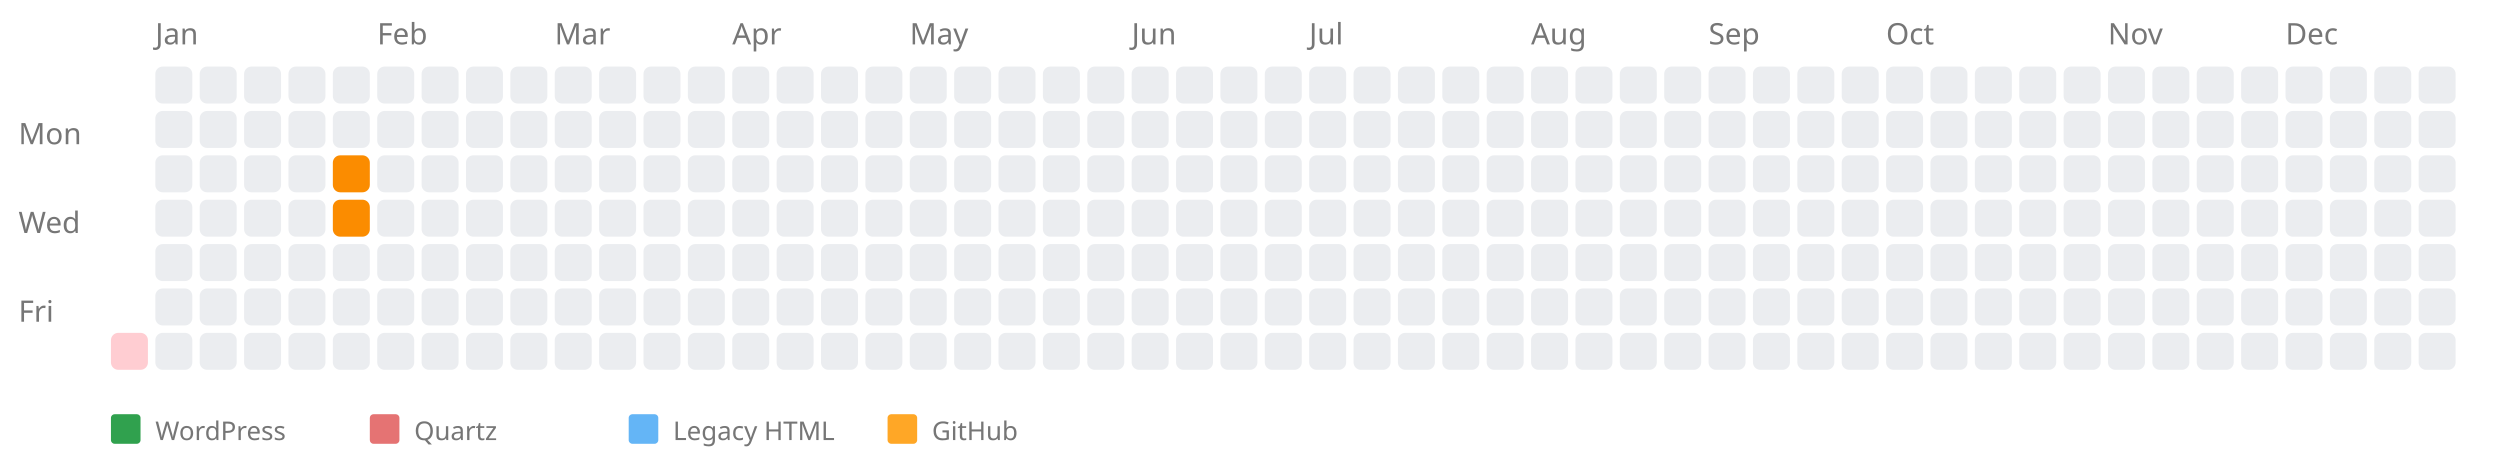
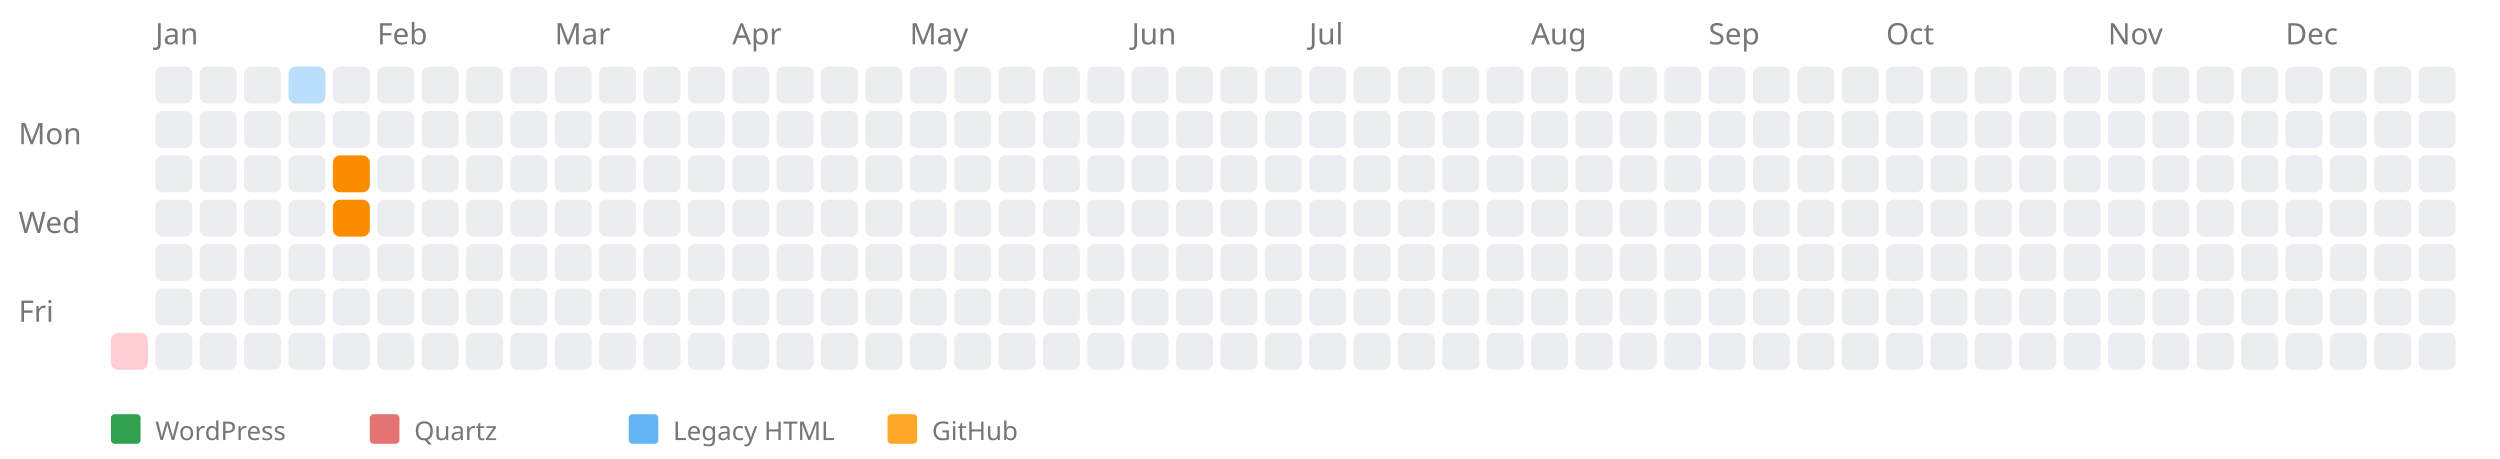
<svg xmlns="http://www.w3.org/2000/svg" viewBox="0 0 676 124" style="background-color: white;">
  <text x="5" y="39" font-family="sans-serif" font-size="8" fill="#767676">Mon</text>
  <text x="5" y="63" font-family="sans-serif" font-size="8" fill="#767676">Wed</text>
  <text x="5" y="87" font-family="sans-serif" font-size="8" fill="#767676">Fri</text>
  <a href="https://kreier.github.io/quartz/Diary/2011">
    <rect class="day-cell" data-date="2011-01-01" x="30" y="90" width="10" height="10" fill="#ffcdd2" rx="2" ry="2" />
  </a>
  <text x="42" y="12" font-family="sans-serif" font-size="8" fill="#767676">Jan</text>
  <rect class="day-cell" data-date="2011-01-02" x="42" y="18" width="10" height="10" fill="#ebedf0" rx="2" ry="2" />
  <rect class="day-cell" data-date="2011-01-03" x="42" y="30" width="10" height="10" fill="#ebedf0" rx="2" ry="2" />
  <rect class="day-cell" data-date="2011-01-04" x="42" y="42" width="10" height="10" fill="#ebedf0" rx="2" ry="2" />
  <rect class="day-cell" data-date="2011-01-05" x="42" y="54" width="10" height="10" fill="#ebedf0" rx="2" ry="2" />
  <rect class="day-cell" data-date="2011-01-06" x="42" y="66" width="10" height="10" fill="#ebedf0" rx="2" ry="2" />
  <rect class="day-cell" data-date="2011-01-07" x="42" y="78" width="10" height="10" fill="#ebedf0" rx="2" ry="2" />
  <rect class="day-cell" data-date="2011-01-08" x="42" y="90" width="10" height="10" fill="#ebedf0" rx="2" ry="2" />
  <rect class="day-cell" data-date="2011-01-09" x="54" y="18" width="10" height="10" fill="#ebedf0" rx="2" ry="2" />
  <rect class="day-cell" data-date="2011-01-10" x="54" y="30" width="10" height="10" fill="#ebedf0" rx="2" ry="2" />
  <rect class="day-cell" data-date="2011-01-11" x="54" y="42" width="10" height="10" fill="#ebedf0" rx="2" ry="2" />
  <rect class="day-cell" data-date="2011-01-12" x="54" y="54" width="10" height="10" fill="#ebedf0" rx="2" ry="2" />
  <rect class="day-cell" data-date="2011-01-13" x="54" y="66" width="10" height="10" fill="#ebedf0" rx="2" ry="2" />
  <rect class="day-cell" data-date="2011-01-14" x="54" y="78" width="10" height="10" fill="#ebedf0" rx="2" ry="2" />
  <rect class="day-cell" data-date="2011-01-15" x="54" y="90" width="10" height="10" fill="#ebedf0" rx="2" ry="2" />
  <rect class="day-cell" data-date="2011-01-16" x="66" y="18" width="10" height="10" fill="#ebedf0" rx="2" ry="2" />
  <rect class="day-cell" data-date="2011-01-17" x="66" y="30" width="10" height="10" fill="#ebedf0" rx="2" ry="2" />
  <rect class="day-cell" data-date="2011-01-18" x="66" y="42" width="10" height="10" fill="#ebedf0" rx="2" ry="2" />
  <rect class="day-cell" data-date="2011-01-19" x="66" y="54" width="10" height="10" fill="#ebedf0" rx="2" ry="2" />
  <rect class="day-cell" data-date="2011-01-20" x="66" y="66" width="10" height="10" fill="#ebedf0" rx="2" ry="2" />
  <rect class="day-cell" data-date="2011-01-21" x="66" y="78" width="10" height="10" fill="#ebedf0" rx="2" ry="2" />
  <rect class="day-cell" data-date="2011-01-22" x="66" y="90" width="10" height="10" fill="#ebedf0" rx="2" ry="2" />
-   <rect class="day-cell" data-date="2011-01-23" x="78" y="18" width="10" height="10" fill="#ebedf0" rx="2" ry="2" />
+   <a href="https://saiht.de/legacy/rechts.html">
+     <rect class="day-cell" data-date="2011-01-23" x="78" y="18" width="10" height="10" fill="#bbdefb" rx="2" ry="2" />
+   </a>
  <rect class="day-cell" data-date="2011-01-24" x="78" y="30" width="10" height="10" fill="#ebedf0" rx="2" ry="2" />
  <rect class="day-cell" data-date="2011-01-25" x="78" y="42" width="10" height="10" fill="#ebedf0" rx="2" ry="2" />
  <rect class="day-cell" data-date="2011-01-26" x="78" y="54" width="10" height="10" fill="#ebedf0" rx="2" ry="2" />
  <rect class="day-cell" data-date="2011-01-27" x="78" y="66" width="10" height="10" fill="#ebedf0" rx="2" ry="2" />
  <rect class="day-cell" data-date="2011-01-28" x="78" y="78" width="10" height="10" fill="#ebedf0" rx="2" ry="2" />
  <rect class="day-cell" data-date="2011-01-29" x="78" y="90" width="10" height="10" fill="#ebedf0" rx="2" ry="2" />
  <rect class="day-cell" data-date="2011-01-30" x="90" y="18" width="10" height="10" fill="#ebedf0" rx="2" ry="2" />
  <rect class="day-cell" data-date="2011-01-31" x="90" y="30" width="10" height="10" fill="#ebedf0" rx="2" ry="2" />
  <a href="https://github.com/kreier/ar65view-svn/commit/a42d2af15b077f87e7e0abeb8de4595e9532afdf">
    <rect class="day-cell" data-date="2011-02-01" x="90" y="42" width="10" height="10" fill="#fb8c00" rx="2" ry="2" />
  </a>
  <a href="https://github.com/kreier/ar65view-svn/commit/203a67d7d51cd0aa04de455743bab20fb1ac8881">
    <rect class="day-cell" data-date="2011-02-02" x="90" y="54" width="10" height="10" fill="#fb8c00" rx="2" ry="2" />
  </a>
  <rect class="day-cell" data-date="2011-02-03" x="90" y="66" width="10" height="10" fill="#ebedf0" rx="2" ry="2" />
  <rect class="day-cell" data-date="2011-02-04" x="90" y="78" width="10" height="10" fill="#ebedf0" rx="2" ry="2" />
  <rect class="day-cell" data-date="2011-02-05" x="90" y="90" width="10" height="10" fill="#ebedf0" rx="2" ry="2" />
  <text x="102" y="12" font-family="sans-serif" font-size="8" fill="#767676">Feb</text>
  <rect class="day-cell" data-date="2011-02-06" x="102" y="18" width="10" height="10" fill="#ebedf0" rx="2" ry="2" />
  <rect class="day-cell" data-date="2011-02-07" x="102" y="30" width="10" height="10" fill="#ebedf0" rx="2" ry="2" />
  <rect class="day-cell" data-date="2011-02-08" x="102" y="42" width="10" height="10" fill="#ebedf0" rx="2" ry="2" />
  <rect class="day-cell" data-date="2011-02-09" x="102" y="54" width="10" height="10" fill="#ebedf0" rx="2" ry="2" />
  <rect class="day-cell" data-date="2011-02-10" x="102" y="66" width="10" height="10" fill="#ebedf0" rx="2" ry="2" />
  <rect class="day-cell" data-date="2011-02-11" x="102" y="78" width="10" height="10" fill="#ebedf0" rx="2" ry="2" />
  <rect class="day-cell" data-date="2011-02-12" x="102" y="90" width="10" height="10" fill="#ebedf0" rx="2" ry="2" />
  <rect class="day-cell" data-date="2011-02-13" x="114" y="18" width="10" height="10" fill="#ebedf0" rx="2" ry="2" />
  <rect class="day-cell" data-date="2011-02-14" x="114" y="30" width="10" height="10" fill="#ebedf0" rx="2" ry="2" />
  <rect class="day-cell" data-date="2011-02-15" x="114" y="42" width="10" height="10" fill="#ebedf0" rx="2" ry="2" />
  <rect class="day-cell" data-date="2011-02-16" x="114" y="54" width="10" height="10" fill="#ebedf0" rx="2" ry="2" />
  <rect class="day-cell" data-date="2011-02-17" x="114" y="66" width="10" height="10" fill="#ebedf0" rx="2" ry="2" />
  <rect class="day-cell" data-date="2011-02-18" x="114" y="78" width="10" height="10" fill="#ebedf0" rx="2" ry="2" />
  <rect class="day-cell" data-date="2011-02-19" x="114" y="90" width="10" height="10" fill="#ebedf0" rx="2" ry="2" />
  <rect class="day-cell" data-date="2011-02-20" x="126" y="18" width="10" height="10" fill="#ebedf0" rx="2" ry="2" />
  <rect class="day-cell" data-date="2011-02-21" x="126" y="30" width="10" height="10" fill="#ebedf0" rx="2" ry="2" />
  <rect class="day-cell" data-date="2011-02-22" x="126" y="42" width="10" height="10" fill="#ebedf0" rx="2" ry="2" />
  <rect class="day-cell" data-date="2011-02-23" x="126" y="54" width="10" height="10" fill="#ebedf0" rx="2" ry="2" />
  <rect class="day-cell" data-date="2011-02-24" x="126" y="66" width="10" height="10" fill="#ebedf0" rx="2" ry="2" />
  <rect class="day-cell" data-date="2011-02-25" x="126" y="78" width="10" height="10" fill="#ebedf0" rx="2" ry="2" />
  <rect class="day-cell" data-date="2011-02-26" x="126" y="90" width="10" height="10" fill="#ebedf0" rx="2" ry="2" />
  <rect class="day-cell" data-date="2011-02-27" x="138" y="18" width="10" height="10" fill="#ebedf0" rx="2" ry="2" />
  <rect class="day-cell" data-date="2011-02-28" x="138" y="30" width="10" height="10" fill="#ebedf0" rx="2" ry="2" />
  <rect class="day-cell" data-date="2011-03-01" x="138" y="42" width="10" height="10" fill="#ebedf0" rx="2" ry="2" />
  <rect class="day-cell" data-date="2011-03-02" x="138" y="54" width="10" height="10" fill="#ebedf0" rx="2" ry="2" />
  <rect class="day-cell" data-date="2011-03-03" x="138" y="66" width="10" height="10" fill="#ebedf0" rx="2" ry="2" />
  <rect class="day-cell" data-date="2011-03-04" x="138" y="78" width="10" height="10" fill="#ebedf0" rx="2" ry="2" />
  <rect class="day-cell" data-date="2011-03-05" x="138" y="90" width="10" height="10" fill="#ebedf0" rx="2" ry="2" />
  <text x="150" y="12" font-family="sans-serif" font-size="8" fill="#767676">Mar</text>
  <rect class="day-cell" data-date="2011-03-06" x="150" y="18" width="10" height="10" fill="#ebedf0" rx="2" ry="2" />
  <rect class="day-cell" data-date="2011-03-07" x="150" y="30" width="10" height="10" fill="#ebedf0" rx="2" ry="2" />
  <rect class="day-cell" data-date="2011-03-08" x="150" y="42" width="10" height="10" fill="#ebedf0" rx="2" ry="2" />
  <rect class="day-cell" data-date="2011-03-09" x="150" y="54" width="10" height="10" fill="#ebedf0" rx="2" ry="2" />
  <rect class="day-cell" data-date="2011-03-10" x="150" y="66" width="10" height="10" fill="#ebedf0" rx="2" ry="2" />
  <rect class="day-cell" data-date="2011-03-11" x="150" y="78" width="10" height="10" fill="#ebedf0" rx="2" ry="2" />
  <rect class="day-cell" data-date="2011-03-12" x="150" y="90" width="10" height="10" fill="#ebedf0" rx="2" ry="2" />
  <rect class="day-cell" data-date="2011-03-13" x="162" y="18" width="10" height="10" fill="#ebedf0" rx="2" ry="2" />
  <rect class="day-cell" data-date="2011-03-14" x="162" y="30" width="10" height="10" fill="#ebedf0" rx="2" ry="2" />
  <rect class="day-cell" data-date="2011-03-15" x="162" y="42" width="10" height="10" fill="#ebedf0" rx="2" ry="2" />
  <rect class="day-cell" data-date="2011-03-16" x="162" y="54" width="10" height="10" fill="#ebedf0" rx="2" ry="2" />
  <rect class="day-cell" data-date="2011-03-17" x="162" y="66" width="10" height="10" fill="#ebedf0" rx="2" ry="2" />
  <rect class="day-cell" data-date="2011-03-18" x="162" y="78" width="10" height="10" fill="#ebedf0" rx="2" ry="2" />
  <rect class="day-cell" data-date="2011-03-19" x="162" y="90" width="10" height="10" fill="#ebedf0" rx="2" ry="2" />
  <rect class="day-cell" data-date="2011-03-20" x="174" y="18" width="10" height="10" fill="#ebedf0" rx="2" ry="2" />
  <rect class="day-cell" data-date="2011-03-21" x="174" y="30" width="10" height="10" fill="#ebedf0" rx="2" ry="2" />
  <rect class="day-cell" data-date="2011-03-22" x="174" y="42" width="10" height="10" fill="#ebedf0" rx="2" ry="2" />
  <rect class="day-cell" data-date="2011-03-23" x="174" y="54" width="10" height="10" fill="#ebedf0" rx="2" ry="2" />
  <rect class="day-cell" data-date="2011-03-24" x="174" y="66" width="10" height="10" fill="#ebedf0" rx="2" ry="2" />
  <rect class="day-cell" data-date="2011-03-25" x="174" y="78" width="10" height="10" fill="#ebedf0" rx="2" ry="2" />
  <rect class="day-cell" data-date="2011-03-26" x="174" y="90" width="10" height="10" fill="#ebedf0" rx="2" ry="2" />
  <rect class="day-cell" data-date="2011-03-27" x="186" y="18" width="10" height="10" fill="#ebedf0" rx="2" ry="2" />
  <rect class="day-cell" data-date="2011-03-28" x="186" y="30" width="10" height="10" fill="#ebedf0" rx="2" ry="2" />
  <rect class="day-cell" data-date="2011-03-29" x="186" y="42" width="10" height="10" fill="#ebedf0" rx="2" ry="2" />
  <rect class="day-cell" data-date="2011-03-30" x="186" y="54" width="10" height="10" fill="#ebedf0" rx="2" ry="2" />
  <rect class="day-cell" data-date="2011-03-31" x="186" y="66" width="10" height="10" fill="#ebedf0" rx="2" ry="2" />
  <rect class="day-cell" data-date="2011-04-01" x="186" y="78" width="10" height="10" fill="#ebedf0" rx="2" ry="2" />
  <rect class="day-cell" data-date="2011-04-02" x="186" y="90" width="10" height="10" fill="#ebedf0" rx="2" ry="2" />
  <text x="198" y="12" font-family="sans-serif" font-size="8" fill="#767676">Apr</text>
  <rect class="day-cell" data-date="2011-04-03" x="198" y="18" width="10" height="10" fill="#ebedf0" rx="2" ry="2" />
  <rect class="day-cell" data-date="2011-04-04" x="198" y="30" width="10" height="10" fill="#ebedf0" rx="2" ry="2" />
  <rect class="day-cell" data-date="2011-04-05" x="198" y="42" width="10" height="10" fill="#ebedf0" rx="2" ry="2" />
  <rect class="day-cell" data-date="2011-04-06" x="198" y="54" width="10" height="10" fill="#ebedf0" rx="2" ry="2" />
  <rect class="day-cell" data-date="2011-04-07" x="198" y="66" width="10" height="10" fill="#ebedf0" rx="2" ry="2" />
  <rect class="day-cell" data-date="2011-04-08" x="198" y="78" width="10" height="10" fill="#ebedf0" rx="2" ry="2" />
  <rect class="day-cell" data-date="2011-04-09" x="198" y="90" width="10" height="10" fill="#ebedf0" rx="2" ry="2" />
  <rect class="day-cell" data-date="2011-04-10" x="210" y="18" width="10" height="10" fill="#ebedf0" rx="2" ry="2" />
  <rect class="day-cell" data-date="2011-04-11" x="210" y="30" width="10" height="10" fill="#ebedf0" rx="2" ry="2" />
  <rect class="day-cell" data-date="2011-04-12" x="210" y="42" width="10" height="10" fill="#ebedf0" rx="2" ry="2" />
  <rect class="day-cell" data-date="2011-04-13" x="210" y="54" width="10" height="10" fill="#ebedf0" rx="2" ry="2" />
  <rect class="day-cell" data-date="2011-04-14" x="210" y="66" width="10" height="10" fill="#ebedf0" rx="2" ry="2" />
  <rect class="day-cell" data-date="2011-04-15" x="210" y="78" width="10" height="10" fill="#ebedf0" rx="2" ry="2" />
  <rect class="day-cell" data-date="2011-04-16" x="210" y="90" width="10" height="10" fill="#ebedf0" rx="2" ry="2" />
  <rect class="day-cell" data-date="2011-04-17" x="222" y="18" width="10" height="10" fill="#ebedf0" rx="2" ry="2" />
  <rect class="day-cell" data-date="2011-04-18" x="222" y="30" width="10" height="10" fill="#ebedf0" rx="2" ry="2" />
  <rect class="day-cell" data-date="2011-04-19" x="222" y="42" width="10" height="10" fill="#ebedf0" rx="2" ry="2" />
  <rect class="day-cell" data-date="2011-04-20" x="222" y="54" width="10" height="10" fill="#ebedf0" rx="2" ry="2" />
  <rect class="day-cell" data-date="2011-04-21" x="222" y="66" width="10" height="10" fill="#ebedf0" rx="2" ry="2" />
  <rect class="day-cell" data-date="2011-04-22" x="222" y="78" width="10" height="10" fill="#ebedf0" rx="2" ry="2" />
  <rect class="day-cell" data-date="2011-04-23" x="222" y="90" width="10" height="10" fill="#ebedf0" rx="2" ry="2" />
  <rect class="day-cell" data-date="2011-04-24" x="234" y="18" width="10" height="10" fill="#ebedf0" rx="2" ry="2" />
  <rect class="day-cell" data-date="2011-04-25" x="234" y="30" width="10" height="10" fill="#ebedf0" rx="2" ry="2" />
  <rect class="day-cell" data-date="2011-04-26" x="234" y="42" width="10" height="10" fill="#ebedf0" rx="2" ry="2" />
  <rect class="day-cell" data-date="2011-04-27" x="234" y="54" width="10" height="10" fill="#ebedf0" rx="2" ry="2" />
  <rect class="day-cell" data-date="2011-04-28" x="234" y="66" width="10" height="10" fill="#ebedf0" rx="2" ry="2" />
  <rect class="day-cell" data-date="2011-04-29" x="234" y="78" width="10" height="10" fill="#ebedf0" rx="2" ry="2" />
  <rect class="day-cell" data-date="2011-04-30" x="234" y="90" width="10" height="10" fill="#ebedf0" rx="2" ry="2" />
  <text x="246" y="12" font-family="sans-serif" font-size="8" fill="#767676">May</text>
  <rect class="day-cell" data-date="2011-05-01" x="246" y="18" width="10" height="10" fill="#ebedf0" rx="2" ry="2" />
  <rect class="day-cell" data-date="2011-05-02" x="246" y="30" width="10" height="10" fill="#ebedf0" rx="2" ry="2" />
  <rect class="day-cell" data-date="2011-05-03" x="246" y="42" width="10" height="10" fill="#ebedf0" rx="2" ry="2" />
  <rect class="day-cell" data-date="2011-05-04" x="246" y="54" width="10" height="10" fill="#ebedf0" rx="2" ry="2" />
  <rect class="day-cell" data-date="2011-05-05" x="246" y="66" width="10" height="10" fill="#ebedf0" rx="2" ry="2" />
  <rect class="day-cell" data-date="2011-05-06" x="246" y="78" width="10" height="10" fill="#ebedf0" rx="2" ry="2" />
  <rect class="day-cell" data-date="2011-05-07" x="246" y="90" width="10" height="10" fill="#ebedf0" rx="2" ry="2" />
  <rect class="day-cell" data-date="2011-05-08" x="258" y="18" width="10" height="10" fill="#ebedf0" rx="2" ry="2" />
  <rect class="day-cell" data-date="2011-05-09" x="258" y="30" width="10" height="10" fill="#ebedf0" rx="2" ry="2" />
  <rect class="day-cell" data-date="2011-05-10" x="258" y="42" width="10" height="10" fill="#ebedf0" rx="2" ry="2" />
  <rect class="day-cell" data-date="2011-05-11" x="258" y="54" width="10" height="10" fill="#ebedf0" rx="2" ry="2" />
  <rect class="day-cell" data-date="2011-05-12" x="258" y="66" width="10" height="10" fill="#ebedf0" rx="2" ry="2" />
  <rect class="day-cell" data-date="2011-05-13" x="258" y="78" width="10" height="10" fill="#ebedf0" rx="2" ry="2" />
  <rect class="day-cell" data-date="2011-05-14" x="258" y="90" width="10" height="10" fill="#ebedf0" rx="2" ry="2" />
  <rect class="day-cell" data-date="2011-05-15" x="270" y="18" width="10" height="10" fill="#ebedf0" rx="2" ry="2" />
  <rect class="day-cell" data-date="2011-05-16" x="270" y="30" width="10" height="10" fill="#ebedf0" rx="2" ry="2" />
  <rect class="day-cell" data-date="2011-05-17" x="270" y="42" width="10" height="10" fill="#ebedf0" rx="2" ry="2" />
  <rect class="day-cell" data-date="2011-05-18" x="270" y="54" width="10" height="10" fill="#ebedf0" rx="2" ry="2" />
  <rect class="day-cell" data-date="2011-05-19" x="270" y="66" width="10" height="10" fill="#ebedf0" rx="2" ry="2" />
  <rect class="day-cell" data-date="2011-05-20" x="270" y="78" width="10" height="10" fill="#ebedf0" rx="2" ry="2" />
  <rect class="day-cell" data-date="2011-05-21" x="270" y="90" width="10" height="10" fill="#ebedf0" rx="2" ry="2" />
  <rect class="day-cell" data-date="2011-05-22" x="282" y="18" width="10" height="10" fill="#ebedf0" rx="2" ry="2" />
  <rect class="day-cell" data-date="2011-05-23" x="282" y="30" width="10" height="10" fill="#ebedf0" rx="2" ry="2" />
  <rect class="day-cell" data-date="2011-05-24" x="282" y="42" width="10" height="10" fill="#ebedf0" rx="2" ry="2" />
  <rect class="day-cell" data-date="2011-05-25" x="282" y="54" width="10" height="10" fill="#ebedf0" rx="2" ry="2" />
  <rect class="day-cell" data-date="2011-05-26" x="282" y="66" width="10" height="10" fill="#ebedf0" rx="2" ry="2" />
  <rect class="day-cell" data-date="2011-05-27" x="282" y="78" width="10" height="10" fill="#ebedf0" rx="2" ry="2" />
  <rect class="day-cell" data-date="2011-05-28" x="282" y="90" width="10" height="10" fill="#ebedf0" rx="2" ry="2" />
  <rect class="day-cell" data-date="2011-05-29" x="294" y="18" width="10" height="10" fill="#ebedf0" rx="2" ry="2" />
  <rect class="day-cell" data-date="2011-05-30" x="294" y="30" width="10" height="10" fill="#ebedf0" rx="2" ry="2" />
  <rect class="day-cell" data-date="2011-05-31" x="294" y="42" width="10" height="10" fill="#ebedf0" rx="2" ry="2" />
  <rect class="day-cell" data-date="2011-06-01" x="294" y="54" width="10" height="10" fill="#ebedf0" rx="2" ry="2" />
  <rect class="day-cell" data-date="2011-06-02" x="294" y="66" width="10" height="10" fill="#ebedf0" rx="2" ry="2" />
  <rect class="day-cell" data-date="2011-06-03" x="294" y="78" width="10" height="10" fill="#ebedf0" rx="2" ry="2" />
  <rect class="day-cell" data-date="2011-06-04" x="294" y="90" width="10" height="10" fill="#ebedf0" rx="2" ry="2" />
  <text x="306" y="12" font-family="sans-serif" font-size="8" fill="#767676">Jun</text>
  <rect class="day-cell" data-date="2011-06-05" x="306" y="18" width="10" height="10" fill="#ebedf0" rx="2" ry="2" />
  <rect class="day-cell" data-date="2011-06-06" x="306" y="30" width="10" height="10" fill="#ebedf0" rx="2" ry="2" />
  <rect class="day-cell" data-date="2011-06-07" x="306" y="42" width="10" height="10" fill="#ebedf0" rx="2" ry="2" />
  <rect class="day-cell" data-date="2011-06-08" x="306" y="54" width="10" height="10" fill="#ebedf0" rx="2" ry="2" />
  <rect class="day-cell" data-date="2011-06-09" x="306" y="66" width="10" height="10" fill="#ebedf0" rx="2" ry="2" />
  <rect class="day-cell" data-date="2011-06-10" x="306" y="78" width="10" height="10" fill="#ebedf0" rx="2" ry="2" />
  <rect class="day-cell" data-date="2011-06-11" x="306" y="90" width="10" height="10" fill="#ebedf0" rx="2" ry="2" />
  <rect class="day-cell" data-date="2011-06-12" x="318" y="18" width="10" height="10" fill="#ebedf0" rx="2" ry="2" />
  <rect class="day-cell" data-date="2011-06-13" x="318" y="30" width="10" height="10" fill="#ebedf0" rx="2" ry="2" />
  <rect class="day-cell" data-date="2011-06-14" x="318" y="42" width="10" height="10" fill="#ebedf0" rx="2" ry="2" />
  <rect class="day-cell" data-date="2011-06-15" x="318" y="54" width="10" height="10" fill="#ebedf0" rx="2" ry="2" />
  <rect class="day-cell" data-date="2011-06-16" x="318" y="66" width="10" height="10" fill="#ebedf0" rx="2" ry="2" />
  <rect class="day-cell" data-date="2011-06-17" x="318" y="78" width="10" height="10" fill="#ebedf0" rx="2" ry="2" />
  <rect class="day-cell" data-date="2011-06-18" x="318" y="90" width="10" height="10" fill="#ebedf0" rx="2" ry="2" />
  <rect class="day-cell" data-date="2011-06-19" x="330" y="18" width="10" height="10" fill="#ebedf0" rx="2" ry="2" />
  <rect class="day-cell" data-date="2011-06-20" x="330" y="30" width="10" height="10" fill="#ebedf0" rx="2" ry="2" />
  <rect class="day-cell" data-date="2011-06-21" x="330" y="42" width="10" height="10" fill="#ebedf0" rx="2" ry="2" />
  <rect class="day-cell" data-date="2011-06-22" x="330" y="54" width="10" height="10" fill="#ebedf0" rx="2" ry="2" />
  <rect class="day-cell" data-date="2011-06-23" x="330" y="66" width="10" height="10" fill="#ebedf0" rx="2" ry="2" />
  <rect class="day-cell" data-date="2011-06-24" x="330" y="78" width="10" height="10" fill="#ebedf0" rx="2" ry="2" />
  <rect class="day-cell" data-date="2011-06-25" x="330" y="90" width="10" height="10" fill="#ebedf0" rx="2" ry="2" />
  <rect class="day-cell" data-date="2011-06-26" x="342" y="18" width="10" height="10" fill="#ebedf0" rx="2" ry="2" />
  <rect class="day-cell" data-date="2011-06-27" x="342" y="30" width="10" height="10" fill="#ebedf0" rx="2" ry="2" />
  <rect class="day-cell" data-date="2011-06-28" x="342" y="42" width="10" height="10" fill="#ebedf0" rx="2" ry="2" />
  <rect class="day-cell" data-date="2011-06-29" x="342" y="54" width="10" height="10" fill="#ebedf0" rx="2" ry="2" />
  <rect class="day-cell" data-date="2011-06-30" x="342" y="66" width="10" height="10" fill="#ebedf0" rx="2" ry="2" />
  <rect class="day-cell" data-date="2011-07-01" x="342" y="78" width="10" height="10" fill="#ebedf0" rx="2" ry="2" />
  <rect class="day-cell" data-date="2011-07-02" x="342" y="90" width="10" height="10" fill="#ebedf0" rx="2" ry="2" />
  <text x="354" y="12" font-family="sans-serif" font-size="8" fill="#767676">Jul</text>
  <rect class="day-cell" data-date="2011-07-03" x="354" y="18" width="10" height="10" fill="#ebedf0" rx="2" ry="2" />
  <rect class="day-cell" data-date="2011-07-04" x="354" y="30" width="10" height="10" fill="#ebedf0" rx="2" ry="2" />
  <rect class="day-cell" data-date="2011-07-05" x="354" y="42" width="10" height="10" fill="#ebedf0" rx="2" ry="2" />
  <rect class="day-cell" data-date="2011-07-06" x="354" y="54" width="10" height="10" fill="#ebedf0" rx="2" ry="2" />
  <rect class="day-cell" data-date="2011-07-07" x="354" y="66" width="10" height="10" fill="#ebedf0" rx="2" ry="2" />
  <rect class="day-cell" data-date="2011-07-08" x="354" y="78" width="10" height="10" fill="#ebedf0" rx="2" ry="2" />
  <rect class="day-cell" data-date="2011-07-09" x="354" y="90" width="10" height="10" fill="#ebedf0" rx="2" ry="2" />
  <rect class="day-cell" data-date="2011-07-10" x="366" y="18" width="10" height="10" fill="#ebedf0" rx="2" ry="2" />
  <rect class="day-cell" data-date="2011-07-11" x="366" y="30" width="10" height="10" fill="#ebedf0" rx="2" ry="2" />
  <rect class="day-cell" data-date="2011-07-12" x="366" y="42" width="10" height="10" fill="#ebedf0" rx="2" ry="2" />
  <rect class="day-cell" data-date="2011-07-13" x="366" y="54" width="10" height="10" fill="#ebedf0" rx="2" ry="2" />
  <rect class="day-cell" data-date="2011-07-14" x="366" y="66" width="10" height="10" fill="#ebedf0" rx="2" ry="2" />
  <rect class="day-cell" data-date="2011-07-15" x="366" y="78" width="10" height="10" fill="#ebedf0" rx="2" ry="2" />
  <rect class="day-cell" data-date="2011-07-16" x="366" y="90" width="10" height="10" fill="#ebedf0" rx="2" ry="2" />
  <rect class="day-cell" data-date="2011-07-17" x="378" y="18" width="10" height="10" fill="#ebedf0" rx="2" ry="2" />
  <rect class="day-cell" data-date="2011-07-18" x="378" y="30" width="10" height="10" fill="#ebedf0" rx="2" ry="2" />
  <rect class="day-cell" data-date="2011-07-19" x="378" y="42" width="10" height="10" fill="#ebedf0" rx="2" ry="2" />
  <rect class="day-cell" data-date="2011-07-20" x="378" y="54" width="10" height="10" fill="#ebedf0" rx="2" ry="2" />
  <rect class="day-cell" data-date="2011-07-21" x="378" y="66" width="10" height="10" fill="#ebedf0" rx="2" ry="2" />
  <rect class="day-cell" data-date="2011-07-22" x="378" y="78" width="10" height="10" fill="#ebedf0" rx="2" ry="2" />
  <rect class="day-cell" data-date="2011-07-23" x="378" y="90" width="10" height="10" fill="#ebedf0" rx="2" ry="2" />
  <rect class="day-cell" data-date="2011-07-24" x="390" y="18" width="10" height="10" fill="#ebedf0" rx="2" ry="2" />
  <rect class="day-cell" data-date="2011-07-25" x="390" y="30" width="10" height="10" fill="#ebedf0" rx="2" ry="2" />
  <rect class="day-cell" data-date="2011-07-26" x="390" y="42" width="10" height="10" fill="#ebedf0" rx="2" ry="2" />
  <rect class="day-cell" data-date="2011-07-27" x="390" y="54" width="10" height="10" fill="#ebedf0" rx="2" ry="2" />
  <rect class="day-cell" data-date="2011-07-28" x="390" y="66" width="10" height="10" fill="#ebedf0" rx="2" ry="2" />
  <rect class="day-cell" data-date="2011-07-29" x="390" y="78" width="10" height="10" fill="#ebedf0" rx="2" ry="2" />
  <rect class="day-cell" data-date="2011-07-30" x="390" y="90" width="10" height="10" fill="#ebedf0" rx="2" ry="2" />
  <rect class="day-cell" data-date="2011-07-31" x="402" y="18" width="10" height="10" fill="#ebedf0" rx="2" ry="2" />
  <rect class="day-cell" data-date="2011-08-01" x="402" y="30" width="10" height="10" fill="#ebedf0" rx="2" ry="2" />
  <rect class="day-cell" data-date="2011-08-02" x="402" y="42" width="10" height="10" fill="#ebedf0" rx="2" ry="2" />
  <rect class="day-cell" data-date="2011-08-03" x="402" y="54" width="10" height="10" fill="#ebedf0" rx="2" ry="2" />
  <rect class="day-cell" data-date="2011-08-04" x="402" y="66" width="10" height="10" fill="#ebedf0" rx="2" ry="2" />
  <rect class="day-cell" data-date="2011-08-05" x="402" y="78" width="10" height="10" fill="#ebedf0" rx="2" ry="2" />
  <rect class="day-cell" data-date="2011-08-06" x="402" y="90" width="10" height="10" fill="#ebedf0" rx="2" ry="2" />
  <text x="414" y="12" font-family="sans-serif" font-size="8" fill="#767676">Aug</text>
  <rect class="day-cell" data-date="2011-08-07" x="414" y="18" width="10" height="10" fill="#ebedf0" rx="2" ry="2" />
  <rect class="day-cell" data-date="2011-08-08" x="414" y="30" width="10" height="10" fill="#ebedf0" rx="2" ry="2" />
  <rect class="day-cell" data-date="2011-08-09" x="414" y="42" width="10" height="10" fill="#ebedf0" rx="2" ry="2" />
  <rect class="day-cell" data-date="2011-08-10" x="414" y="54" width="10" height="10" fill="#ebedf0" rx="2" ry="2" />
  <rect class="day-cell" data-date="2011-08-11" x="414" y="66" width="10" height="10" fill="#ebedf0" rx="2" ry="2" />
  <rect class="day-cell" data-date="2011-08-12" x="414" y="78" width="10" height="10" fill="#ebedf0" rx="2" ry="2" />
  <rect class="day-cell" data-date="2011-08-13" x="414" y="90" width="10" height="10" fill="#ebedf0" rx="2" ry="2" />
  <rect class="day-cell" data-date="2011-08-14" x="426" y="18" width="10" height="10" fill="#ebedf0" rx="2" ry="2" />
  <rect class="day-cell" data-date="2011-08-15" x="426" y="30" width="10" height="10" fill="#ebedf0" rx="2" ry="2" />
  <rect class="day-cell" data-date="2011-08-16" x="426" y="42" width="10" height="10" fill="#ebedf0" rx="2" ry="2" />
  <rect class="day-cell" data-date="2011-08-17" x="426" y="54" width="10" height="10" fill="#ebedf0" rx="2" ry="2" />
  <rect class="day-cell" data-date="2011-08-18" x="426" y="66" width="10" height="10" fill="#ebedf0" rx="2" ry="2" />
  <rect class="day-cell" data-date="2011-08-19" x="426" y="78" width="10" height="10" fill="#ebedf0" rx="2" ry="2" />
  <rect class="day-cell" data-date="2011-08-20" x="426" y="90" width="10" height="10" fill="#ebedf0" rx="2" ry="2" />
  <rect class="day-cell" data-date="2011-08-21" x="438" y="18" width="10" height="10" fill="#ebedf0" rx="2" ry="2" />
  <rect class="day-cell" data-date="2011-08-22" x="438" y="30" width="10" height="10" fill="#ebedf0" rx="2" ry="2" />
  <rect class="day-cell" data-date="2011-08-23" x="438" y="42" width="10" height="10" fill="#ebedf0" rx="2" ry="2" />
  <rect class="day-cell" data-date="2011-08-24" x="438" y="54" width="10" height="10" fill="#ebedf0" rx="2" ry="2" />
  <rect class="day-cell" data-date="2011-08-25" x="438" y="66" width="10" height="10" fill="#ebedf0" rx="2" ry="2" />
  <rect class="day-cell" data-date="2011-08-26" x="438" y="78" width="10" height="10" fill="#ebedf0" rx="2" ry="2" />
  <rect class="day-cell" data-date="2011-08-27" x="438" y="90" width="10" height="10" fill="#ebedf0" rx="2" ry="2" />
  <rect class="day-cell" data-date="2011-08-28" x="450" y="18" width="10" height="10" fill="#ebedf0" rx="2" ry="2" />
  <rect class="day-cell" data-date="2011-08-29" x="450" y="30" width="10" height="10" fill="#ebedf0" rx="2" ry="2" />
  <rect class="day-cell" data-date="2011-08-30" x="450" y="42" width="10" height="10" fill="#ebedf0" rx="2" ry="2" />
  <rect class="day-cell" data-date="2011-08-31" x="450" y="54" width="10" height="10" fill="#ebedf0" rx="2" ry="2" />
  <rect class="day-cell" data-date="2011-09-01" x="450" y="66" width="10" height="10" fill="#ebedf0" rx="2" ry="2" />
  <rect class="day-cell" data-date="2011-09-02" x="450" y="78" width="10" height="10" fill="#ebedf0" rx="2" ry="2" />
  <rect class="day-cell" data-date="2011-09-03" x="450" y="90" width="10" height="10" fill="#ebedf0" rx="2" ry="2" />
  <text x="462" y="12" font-family="sans-serif" font-size="8" fill="#767676">Sep</text>
  <rect class="day-cell" data-date="2011-09-04" x="462" y="18" width="10" height="10" fill="#ebedf0" rx="2" ry="2" />
  <rect class="day-cell" data-date="2011-09-05" x="462" y="30" width="10" height="10" fill="#ebedf0" rx="2" ry="2" />
  <rect class="day-cell" data-date="2011-09-06" x="462" y="42" width="10" height="10" fill="#ebedf0" rx="2" ry="2" />
  <rect class="day-cell" data-date="2011-09-07" x="462" y="54" width="10" height="10" fill="#ebedf0" rx="2" ry="2" />
  <rect class="day-cell" data-date="2011-09-08" x="462" y="66" width="10" height="10" fill="#ebedf0" rx="2" ry="2" />
  <rect class="day-cell" data-date="2011-09-09" x="462" y="78" width="10" height="10" fill="#ebedf0" rx="2" ry="2" />
  <rect class="day-cell" data-date="2011-09-10" x="462" y="90" width="10" height="10" fill="#ebedf0" rx="2" ry="2" />
  <rect class="day-cell" data-date="2011-09-11" x="474" y="18" width="10" height="10" fill="#ebedf0" rx="2" ry="2" />
  <rect class="day-cell" data-date="2011-09-12" x="474" y="30" width="10" height="10" fill="#ebedf0" rx="2" ry="2" />
  <rect class="day-cell" data-date="2011-09-13" x="474" y="42" width="10" height="10" fill="#ebedf0" rx="2" ry="2" />
  <rect class="day-cell" data-date="2011-09-14" x="474" y="54" width="10" height="10" fill="#ebedf0" rx="2" ry="2" />
  <rect class="day-cell" data-date="2011-09-15" x="474" y="66" width="10" height="10" fill="#ebedf0" rx="2" ry="2" />
  <rect class="day-cell" data-date="2011-09-16" x="474" y="78" width="10" height="10" fill="#ebedf0" rx="2" ry="2" />
  <rect class="day-cell" data-date="2011-09-17" x="474" y="90" width="10" height="10" fill="#ebedf0" rx="2" ry="2" />
  <rect class="day-cell" data-date="2011-09-18" x="486" y="18" width="10" height="10" fill="#ebedf0" rx="2" ry="2" />
  <rect class="day-cell" data-date="2011-09-19" x="486" y="30" width="10" height="10" fill="#ebedf0" rx="2" ry="2" />
  <rect class="day-cell" data-date="2011-09-20" x="486" y="42" width="10" height="10" fill="#ebedf0" rx="2" ry="2" />
  <rect class="day-cell" data-date="2011-09-21" x="486" y="54" width="10" height="10" fill="#ebedf0" rx="2" ry="2" />
  <rect class="day-cell" data-date="2011-09-22" x="486" y="66" width="10" height="10" fill="#ebedf0" rx="2" ry="2" />
  <rect class="day-cell" data-date="2011-09-23" x="486" y="78" width="10" height="10" fill="#ebedf0" rx="2" ry="2" />
  <rect class="day-cell" data-date="2011-09-24" x="486" y="90" width="10" height="10" fill="#ebedf0" rx="2" ry="2" />
  <rect class="day-cell" data-date="2011-09-25" x="498" y="18" width="10" height="10" fill="#ebedf0" rx="2" ry="2" />
  <rect class="day-cell" data-date="2011-09-26" x="498" y="30" width="10" height="10" fill="#ebedf0" rx="2" ry="2" />
  <rect class="day-cell" data-date="2011-09-27" x="498" y="42" width="10" height="10" fill="#ebedf0" rx="2" ry="2" />
  <rect class="day-cell" data-date="2011-09-28" x="498" y="54" width="10" height="10" fill="#ebedf0" rx="2" ry="2" />
  <rect class="day-cell" data-date="2011-09-29" x="498" y="66" width="10" height="10" fill="#ebedf0" rx="2" ry="2" />
  <rect class="day-cell" data-date="2011-09-30" x="498" y="78" width="10" height="10" fill="#ebedf0" rx="2" ry="2" />
  <rect class="day-cell" data-date="2011-10-01" x="498" y="90" width="10" height="10" fill="#ebedf0" rx="2" ry="2" />
  <text x="510" y="12" font-family="sans-serif" font-size="8" fill="#767676">Oct</text>
  <rect class="day-cell" data-date="2011-10-02" x="510" y="18" width="10" height="10" fill="#ebedf0" rx="2" ry="2" />
  <rect class="day-cell" data-date="2011-10-03" x="510" y="30" width="10" height="10" fill="#ebedf0" rx="2" ry="2" />
  <rect class="day-cell" data-date="2011-10-04" x="510" y="42" width="10" height="10" fill="#ebedf0" rx="2" ry="2" />
  <rect class="day-cell" data-date="2011-10-05" x="510" y="54" width="10" height="10" fill="#ebedf0" rx="2" ry="2" />
  <rect class="day-cell" data-date="2011-10-06" x="510" y="66" width="10" height="10" fill="#ebedf0" rx="2" ry="2" />
  <rect class="day-cell" data-date="2011-10-07" x="510" y="78" width="10" height="10" fill="#ebedf0" rx="2" ry="2" />
  <rect class="day-cell" data-date="2011-10-08" x="510" y="90" width="10" height="10" fill="#ebedf0" rx="2" ry="2" />
  <rect class="day-cell" data-date="2011-10-09" x="522" y="18" width="10" height="10" fill="#ebedf0" rx="2" ry="2" />
  <rect class="day-cell" data-date="2011-10-10" x="522" y="30" width="10" height="10" fill="#ebedf0" rx="2" ry="2" />
  <rect class="day-cell" data-date="2011-10-11" x="522" y="42" width="10" height="10" fill="#ebedf0" rx="2" ry="2" />
  <rect class="day-cell" data-date="2011-10-12" x="522" y="54" width="10" height="10" fill="#ebedf0" rx="2" ry="2" />
  <rect class="day-cell" data-date="2011-10-13" x="522" y="66" width="10" height="10" fill="#ebedf0" rx="2" ry="2" />
  <rect class="day-cell" data-date="2011-10-14" x="522" y="78" width="10" height="10" fill="#ebedf0" rx="2" ry="2" />
  <rect class="day-cell" data-date="2011-10-15" x="522" y="90" width="10" height="10" fill="#ebedf0" rx="2" ry="2" />
  <rect class="day-cell" data-date="2011-10-16" x="534" y="18" width="10" height="10" fill="#ebedf0" rx="2" ry="2" />
  <rect class="day-cell" data-date="2011-10-17" x="534" y="30" width="10" height="10" fill="#ebedf0" rx="2" ry="2" />
  <rect class="day-cell" data-date="2011-10-18" x="534" y="42" width="10" height="10" fill="#ebedf0" rx="2" ry="2" />
  <rect class="day-cell" data-date="2011-10-19" x="534" y="54" width="10" height="10" fill="#ebedf0" rx="2" ry="2" />
  <rect class="day-cell" data-date="2011-10-20" x="534" y="66" width="10" height="10" fill="#ebedf0" rx="2" ry="2" />
  <rect class="day-cell" data-date="2011-10-21" x="534" y="78" width="10" height="10" fill="#ebedf0" rx="2" ry="2" />
  <rect class="day-cell" data-date="2011-10-22" x="534" y="90" width="10" height="10" fill="#ebedf0" rx="2" ry="2" />
  <rect class="day-cell" data-date="2011-10-23" x="546" y="18" width="10" height="10" fill="#ebedf0" rx="2" ry="2" />
  <rect class="day-cell" data-date="2011-10-24" x="546" y="30" width="10" height="10" fill="#ebedf0" rx="2" ry="2" />
  <rect class="day-cell" data-date="2011-10-25" x="546" y="42" width="10" height="10" fill="#ebedf0" rx="2" ry="2" />
  <rect class="day-cell" data-date="2011-10-26" x="546" y="54" width="10" height="10" fill="#ebedf0" rx="2" ry="2" />
  <rect class="day-cell" data-date="2011-10-27" x="546" y="66" width="10" height="10" fill="#ebedf0" rx="2" ry="2" />
  <rect class="day-cell" data-date="2011-10-28" x="546" y="78" width="10" height="10" fill="#ebedf0" rx="2" ry="2" />
  <rect class="day-cell" data-date="2011-10-29" x="546" y="90" width="10" height="10" fill="#ebedf0" rx="2" ry="2" />
  <rect class="day-cell" data-date="2011-10-30" x="558" y="18" width="10" height="10" fill="#ebedf0" rx="2" ry="2" />
  <rect class="day-cell" data-date="2011-10-31" x="558" y="30" width="10" height="10" fill="#ebedf0" rx="2" ry="2" />
  <rect class="day-cell" data-date="2011-11-01" x="558" y="42" width="10" height="10" fill="#ebedf0" rx="2" ry="2" />
  <rect class="day-cell" data-date="2011-11-02" x="558" y="54" width="10" height="10" fill="#ebedf0" rx="2" ry="2" />
  <rect class="day-cell" data-date="2011-11-03" x="558" y="66" width="10" height="10" fill="#ebedf0" rx="2" ry="2" />
  <rect class="day-cell" data-date="2011-11-04" x="558" y="78" width="10" height="10" fill="#ebedf0" rx="2" ry="2" />
  <rect class="day-cell" data-date="2011-11-05" x="558" y="90" width="10" height="10" fill="#ebedf0" rx="2" ry="2" />
  <text x="570" y="12" font-family="sans-serif" font-size="8" fill="#767676">Nov</text>
  <rect class="day-cell" data-date="2011-11-06" x="570" y="18" width="10" height="10" fill="#ebedf0" rx="2" ry="2" />
  <rect class="day-cell" data-date="2011-11-07" x="570" y="30" width="10" height="10" fill="#ebedf0" rx="2" ry="2" />
  <rect class="day-cell" data-date="2011-11-08" x="570" y="42" width="10" height="10" fill="#ebedf0" rx="2" ry="2" />
  <rect class="day-cell" data-date="2011-11-09" x="570" y="54" width="10" height="10" fill="#ebedf0" rx="2" ry="2" />
  <rect class="day-cell" data-date="2011-11-10" x="570" y="66" width="10" height="10" fill="#ebedf0" rx="2" ry="2" />
  <rect class="day-cell" data-date="2011-11-11" x="570" y="78" width="10" height="10" fill="#ebedf0" rx="2" ry="2" />
  <rect class="day-cell" data-date="2011-11-12" x="570" y="90" width="10" height="10" fill="#ebedf0" rx="2" ry="2" />
  <rect class="day-cell" data-date="2011-11-13" x="582" y="18" width="10" height="10" fill="#ebedf0" rx="2" ry="2" />
  <rect class="day-cell" data-date="2011-11-14" x="582" y="30" width="10" height="10" fill="#ebedf0" rx="2" ry="2" />
  <rect class="day-cell" data-date="2011-11-15" x="582" y="42" width="10" height="10" fill="#ebedf0" rx="2" ry="2" />
  <rect class="day-cell" data-date="2011-11-16" x="582" y="54" width="10" height="10" fill="#ebedf0" rx="2" ry="2" />
  <rect class="day-cell" data-date="2011-11-17" x="582" y="66" width="10" height="10" fill="#ebedf0" rx="2" ry="2" />
  <rect class="day-cell" data-date="2011-11-18" x="582" y="78" width="10" height="10" fill="#ebedf0" rx="2" ry="2" />
  <rect class="day-cell" data-date="2011-11-19" x="582" y="90" width="10" height="10" fill="#ebedf0" rx="2" ry="2" />
  <rect class="day-cell" data-date="2011-11-20" x="594" y="18" width="10" height="10" fill="#ebedf0" rx="2" ry="2" />
  <rect class="day-cell" data-date="2011-11-21" x="594" y="30" width="10" height="10" fill="#ebedf0" rx="2" ry="2" />
  <rect class="day-cell" data-date="2011-11-22" x="594" y="42" width="10" height="10" fill="#ebedf0" rx="2" ry="2" />
  <rect class="day-cell" data-date="2011-11-23" x="594" y="54" width="10" height="10" fill="#ebedf0" rx="2" ry="2" />
  <rect class="day-cell" data-date="2011-11-24" x="594" y="66" width="10" height="10" fill="#ebedf0" rx="2" ry="2" />
  <rect class="day-cell" data-date="2011-11-25" x="594" y="78" width="10" height="10" fill="#ebedf0" rx="2" ry="2" />
  <rect class="day-cell" data-date="2011-11-26" x="594" y="90" width="10" height="10" fill="#ebedf0" rx="2" ry="2" />
  <rect class="day-cell" data-date="2011-11-27" x="606" y="18" width="10" height="10" fill="#ebedf0" rx="2" ry="2" />
  <rect class="day-cell" data-date="2011-11-28" x="606" y="30" width="10" height="10" fill="#ebedf0" rx="2" ry="2" />
  <rect class="day-cell" data-date="2011-11-29" x="606" y="42" width="10" height="10" fill="#ebedf0" rx="2" ry="2" />
  <rect class="day-cell" data-date="2011-11-30" x="606" y="54" width="10" height="10" fill="#ebedf0" rx="2" ry="2" />
  <rect class="day-cell" data-date="2011-12-01" x="606" y="66" width="10" height="10" fill="#ebedf0" rx="2" ry="2" />
  <rect class="day-cell" data-date="2011-12-02" x="606" y="78" width="10" height="10" fill="#ebedf0" rx="2" ry="2" />
  <rect class="day-cell" data-date="2011-12-03" x="606" y="90" width="10" height="10" fill="#ebedf0" rx="2" ry="2" />
  <text x="618" y="12" font-family="sans-serif" font-size="8" fill="#767676">Dec</text>
  <rect class="day-cell" data-date="2011-12-04" x="618" y="18" width="10" height="10" fill="#ebedf0" rx="2" ry="2" />
  <rect class="day-cell" data-date="2011-12-05" x="618" y="30" width="10" height="10" fill="#ebedf0" rx="2" ry="2" />
  <rect class="day-cell" data-date="2011-12-06" x="618" y="42" width="10" height="10" fill="#ebedf0" rx="2" ry="2" />
  <rect class="day-cell" data-date="2011-12-07" x="618" y="54" width="10" height="10" fill="#ebedf0" rx="2" ry="2" />
  <rect class="day-cell" data-date="2011-12-08" x="618" y="66" width="10" height="10" fill="#ebedf0" rx="2" ry="2" />
  <rect class="day-cell" data-date="2011-12-09" x="618" y="78" width="10" height="10" fill="#ebedf0" rx="2" ry="2" />
  <rect class="day-cell" data-date="2011-12-10" x="618" y="90" width="10" height="10" fill="#ebedf0" rx="2" ry="2" />
  <rect class="day-cell" data-date="2011-12-11" x="630" y="18" width="10" height="10" fill="#ebedf0" rx="2" ry="2" />
  <rect class="day-cell" data-date="2011-12-12" x="630" y="30" width="10" height="10" fill="#ebedf0" rx="2" ry="2" />
  <rect class="day-cell" data-date="2011-12-13" x="630" y="42" width="10" height="10" fill="#ebedf0" rx="2" ry="2" />
  <rect class="day-cell" data-date="2011-12-14" x="630" y="54" width="10" height="10" fill="#ebedf0" rx="2" ry="2" />
  <rect class="day-cell" data-date="2011-12-15" x="630" y="66" width="10" height="10" fill="#ebedf0" rx="2" ry="2" />
  <rect class="day-cell" data-date="2011-12-16" x="630" y="78" width="10" height="10" fill="#ebedf0" rx="2" ry="2" />
  <rect class="day-cell" data-date="2011-12-17" x="630" y="90" width="10" height="10" fill="#ebedf0" rx="2" ry="2" />
  <rect class="day-cell" data-date="2011-12-18" x="642" y="18" width="10" height="10" fill="#ebedf0" rx="2" ry="2" />
  <rect class="day-cell" data-date="2011-12-19" x="642" y="30" width="10" height="10" fill="#ebedf0" rx="2" ry="2" />
  <rect class="day-cell" data-date="2011-12-20" x="642" y="42" width="10" height="10" fill="#ebedf0" rx="2" ry="2" />
  <rect class="day-cell" data-date="2011-12-21" x="642" y="54" width="10" height="10" fill="#ebedf0" rx="2" ry="2" />
  <rect class="day-cell" data-date="2011-12-22" x="642" y="66" width="10" height="10" fill="#ebedf0" rx="2" ry="2" />
  <rect class="day-cell" data-date="2011-12-23" x="642" y="78" width="10" height="10" fill="#ebedf0" rx="2" ry="2" />
  <rect class="day-cell" data-date="2011-12-24" x="642" y="90" width="10" height="10" fill="#ebedf0" rx="2" ry="2" />
  <rect class="day-cell" data-date="2011-12-25" x="654" y="18" width="10" height="10" fill="#ebedf0" rx="2" ry="2" />
  <rect class="day-cell" data-date="2011-12-26" x="654" y="30" width="10" height="10" fill="#ebedf0" rx="2" ry="2" />
  <rect class="day-cell" data-date="2011-12-27" x="654" y="42" width="10" height="10" fill="#ebedf0" rx="2" ry="2" />
  <rect class="day-cell" data-date="2011-12-28" x="654" y="54" width="10" height="10" fill="#ebedf0" rx="2" ry="2" />
  <rect class="day-cell" data-date="2011-12-29" x="654" y="66" width="10" height="10" fill="#ebedf0" rx="2" ry="2" />
  <rect class="day-cell" data-date="2011-12-30" x="654" y="78" width="10" height="10" fill="#ebedf0" rx="2" ry="2" />
  <rect class="day-cell" data-date="2011-12-31" x="654" y="90" width="10" height="10" fill="#ebedf0" rx="2" ry="2" />
  <rect x="30" y="112" width="8" height="8" fill="#30a14e" rx="1" ry="1" />
  <text x="42" y="119" font-family="sans-serif" font-size="7" fill="#767676">WordPress</text>
  <rect x="100" y="112" width="8" height="8" fill="#e57373" rx="1" ry="1" />
  <text x="112" y="119" font-family="sans-serif" font-size="7" fill="#767676">Quartz</text>
  <rect x="170" y="112" width="8" height="8" fill="#64b5f6" rx="1" ry="1" />
  <text x="182" y="119" font-family="sans-serif" font-size="7" fill="#767676">Legacy HTML</text>
  <rect x="240" y="112" width="8" height="8" fill="#ffa726" rx="1" ry="1" />
  <text x="252" y="119" font-family="sans-serif" font-size="7" fill="#767676">GitHub</text>
</svg>
